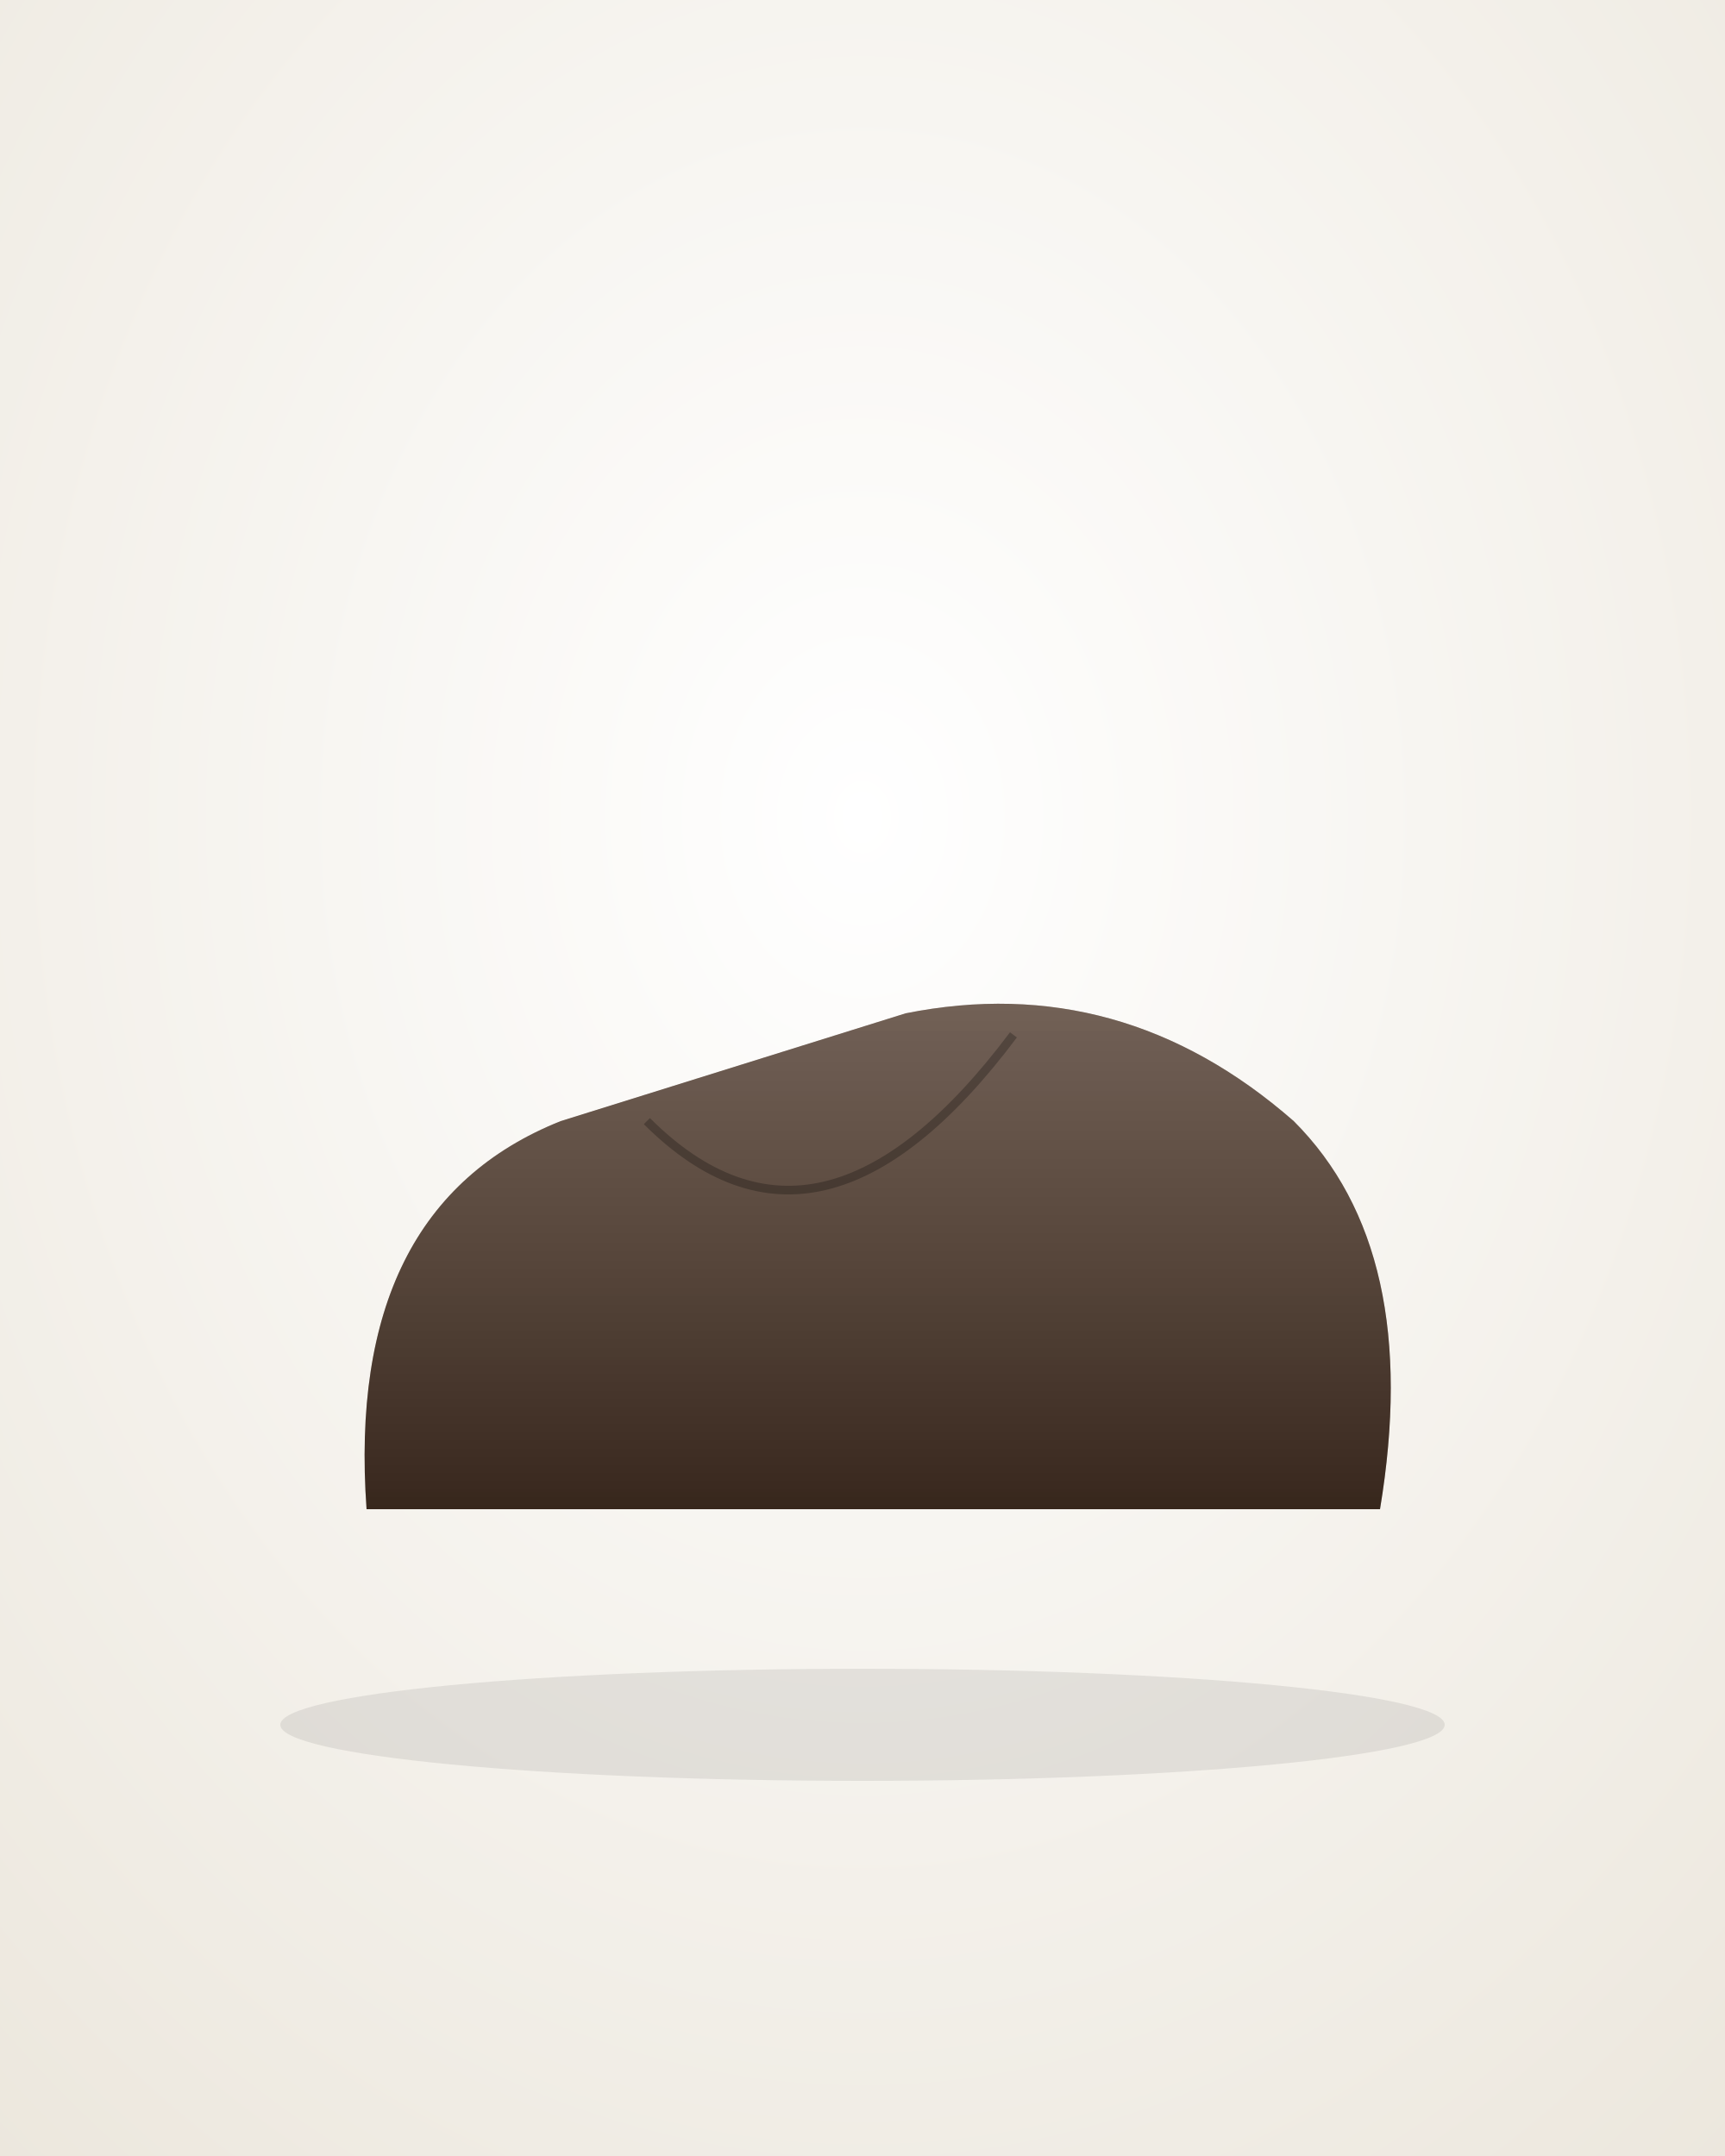
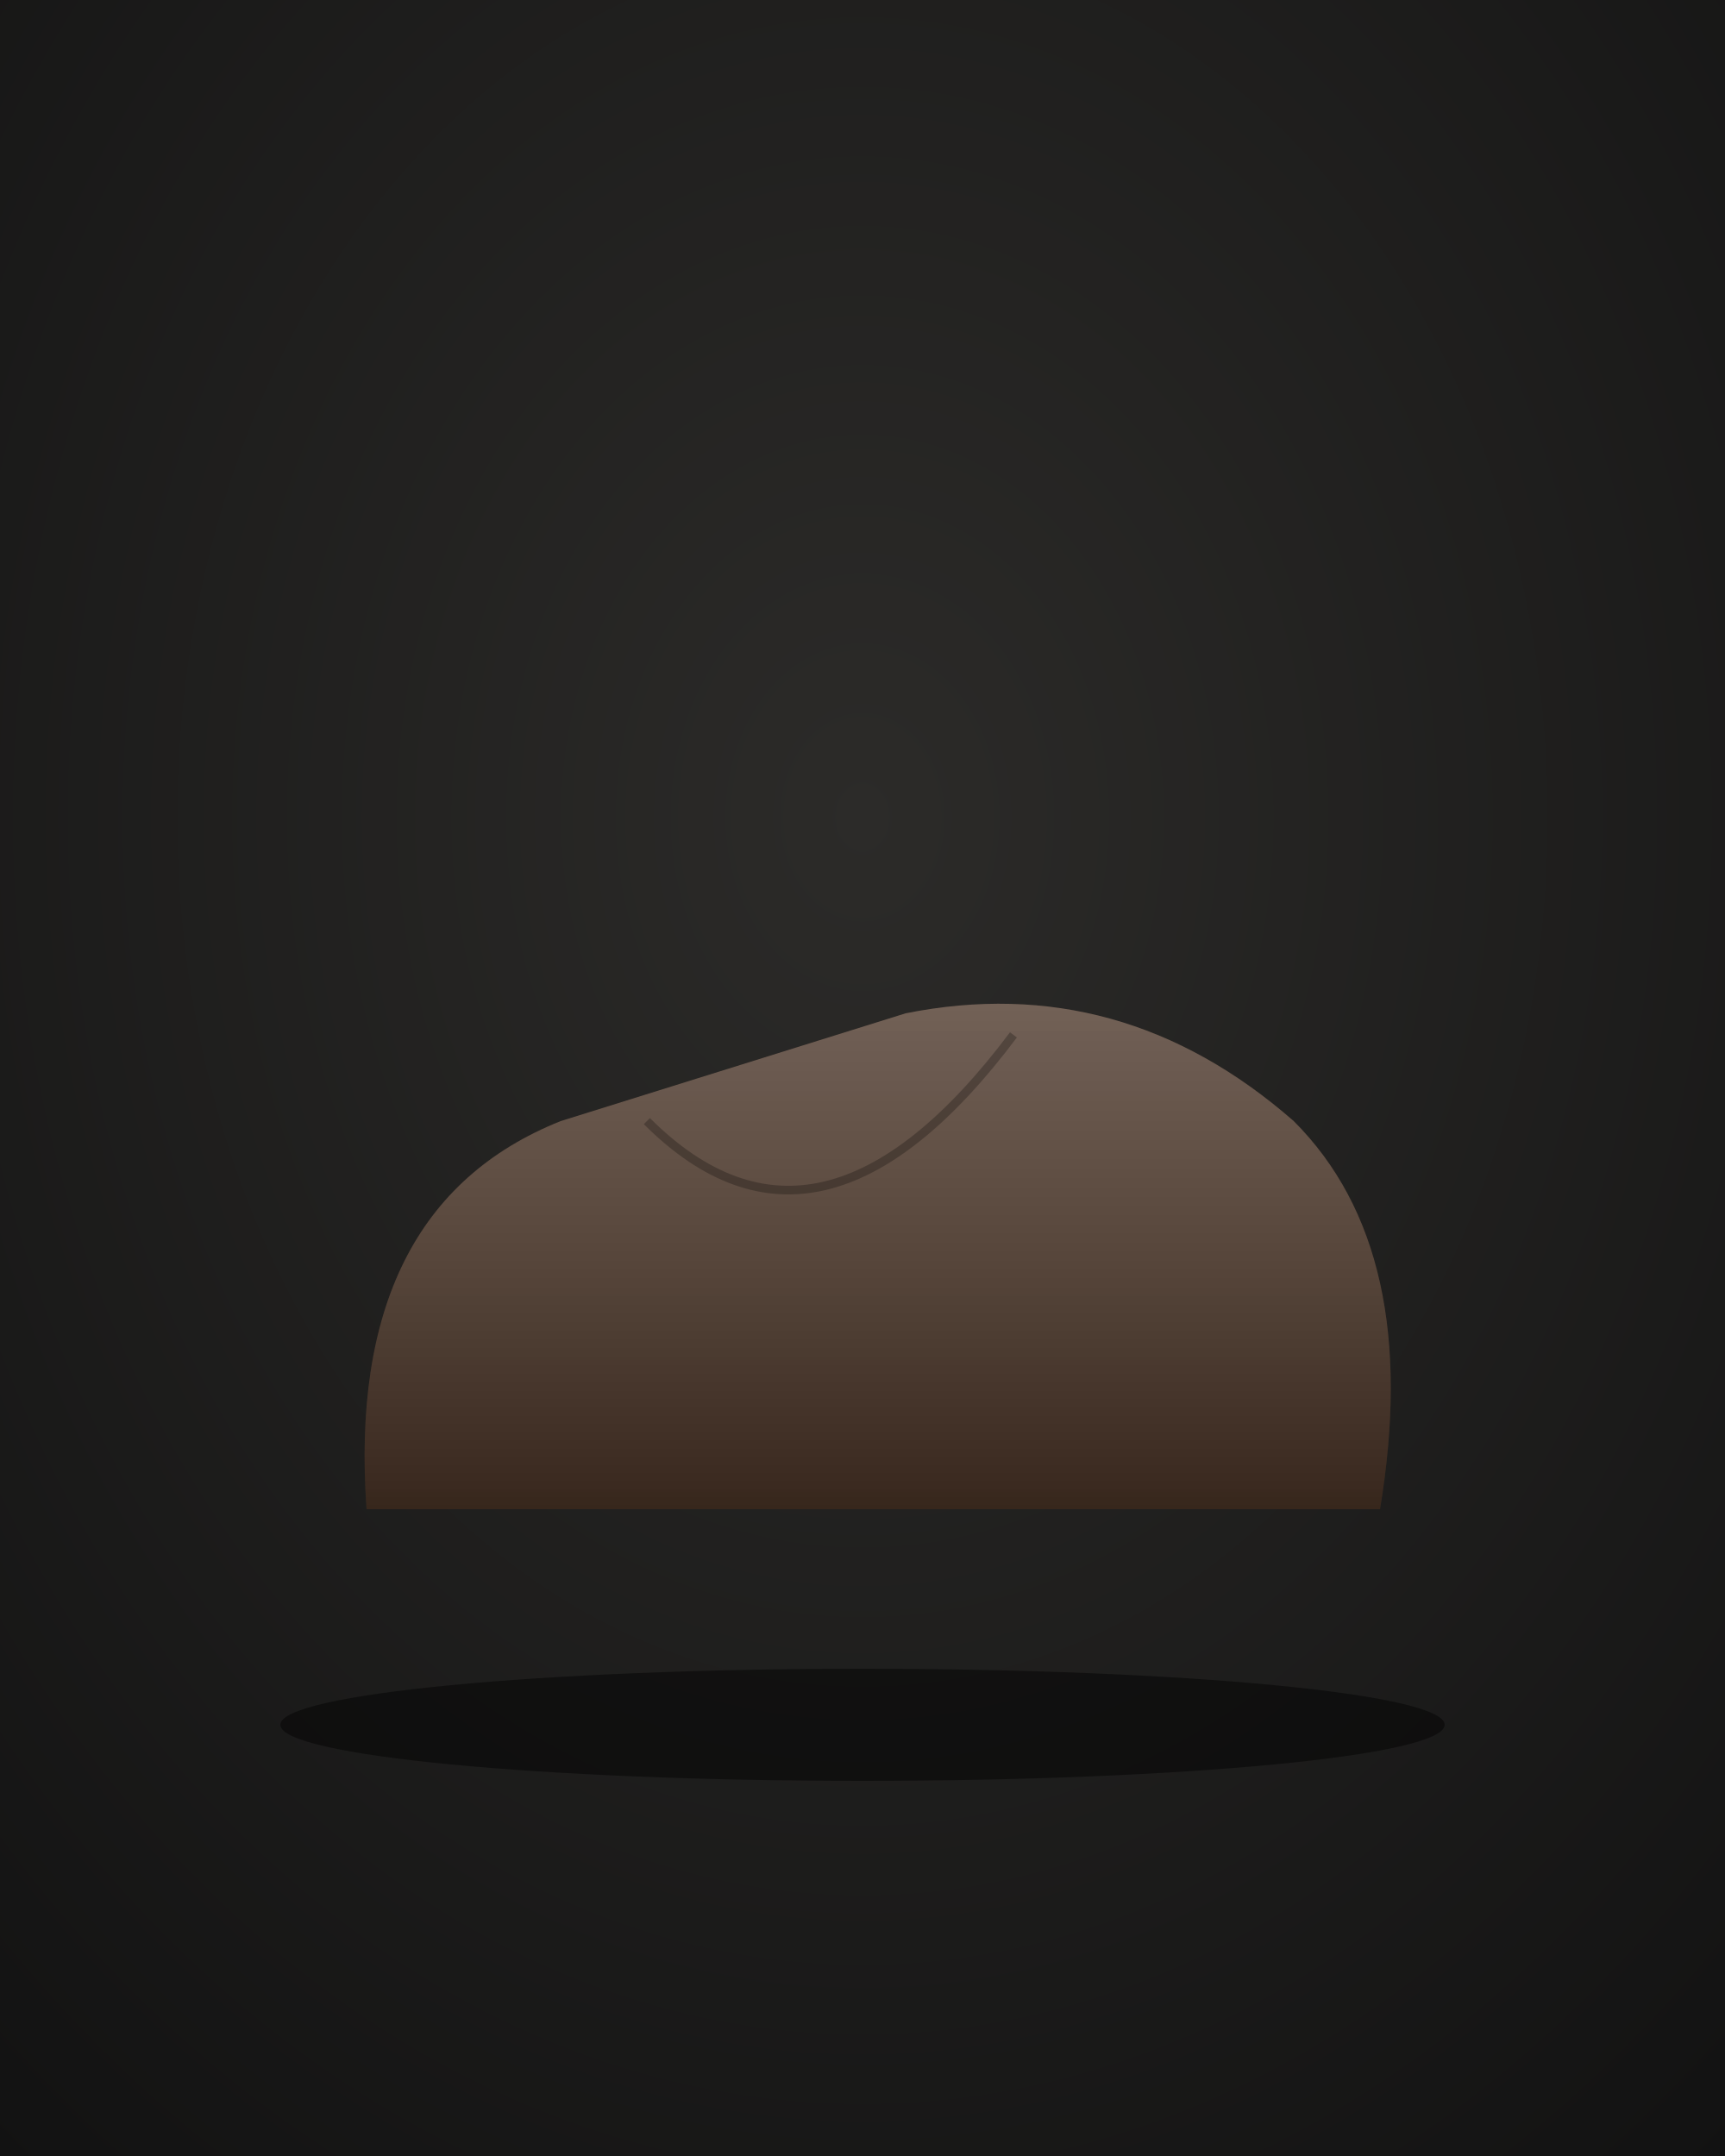
<svg xmlns="http://www.w3.org/2000/svg" viewBox="0 0 800 1000">
  <defs>
    <radialGradient id="bg" cx="0.5" cy="0.38" r="0.8">
-       <stop offset="0" stop-color="#ffffff" />
-       <stop offset="1" stop-color="#ece7dd" />
+       <stop offset="0" stop-color="#2c2b29" />
+       <stop offset="1" stop-color="#121212" />
    </radialGradient>
    <linearGradient id="sh" x1="0" y1="0" x2="0" y2="1">
      <stop offset="0" stop-color="#fff" stop-opacity="0.22" />
      <stop offset="1" stop-color="#000" stop-opacity="0.25" />
    </linearGradient>
  </defs>
  <rect width="800" height="1000" fill="url(#bg)" />
-   <ellipse cx="400" cy="800" rx="270" ry="26" fill="#000" opacity="0.08" />
+   <ellipse cx="400" cy="800" rx="270" ry="26" fill="#000" opacity="0.45" />
  <path d="M170 700 Q160 560 260 520 L420 470 Q520 450 600 520 Q660 580 640 700 Z" fill="#4a3426" />
  <path d="M170 700 Q160 560 260 520 L420 470 Q520 450 600 520 Q660 580 640 700 Z" fill="url(#sh)" />
  <path d="M300 520 Q380 600 470 480" fill="none" stroke="#000" stroke-opacity="0.25" stroke-width="4" />
</svg>
